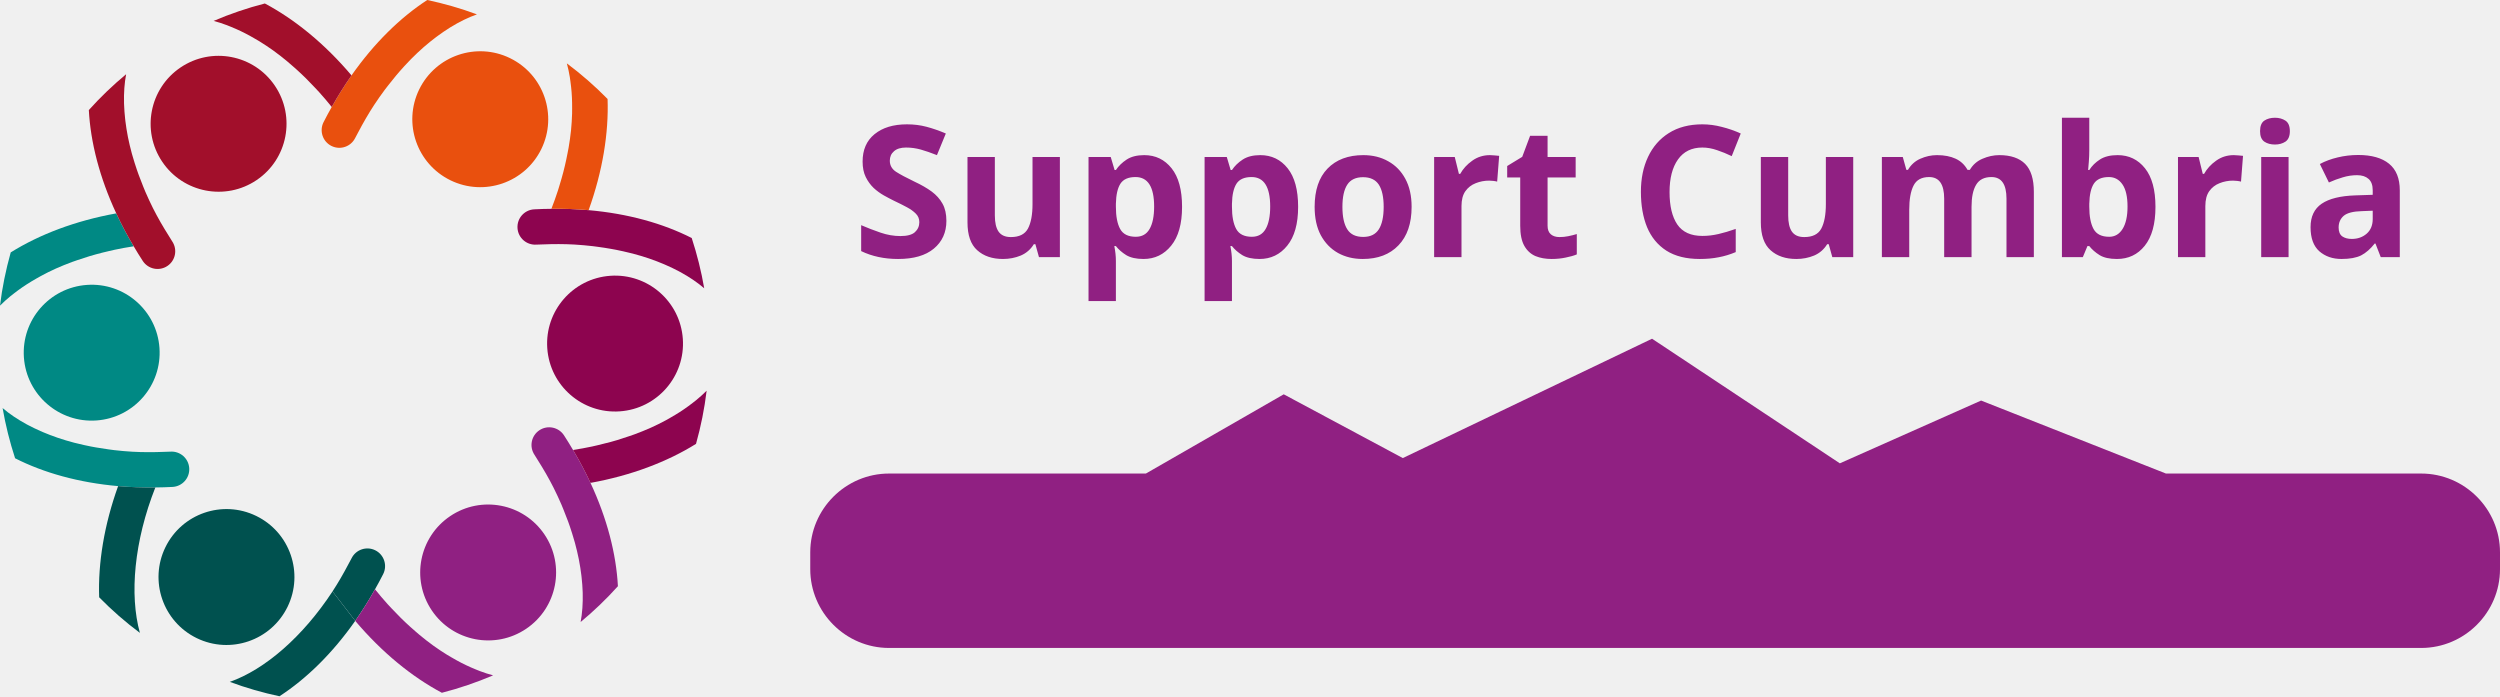
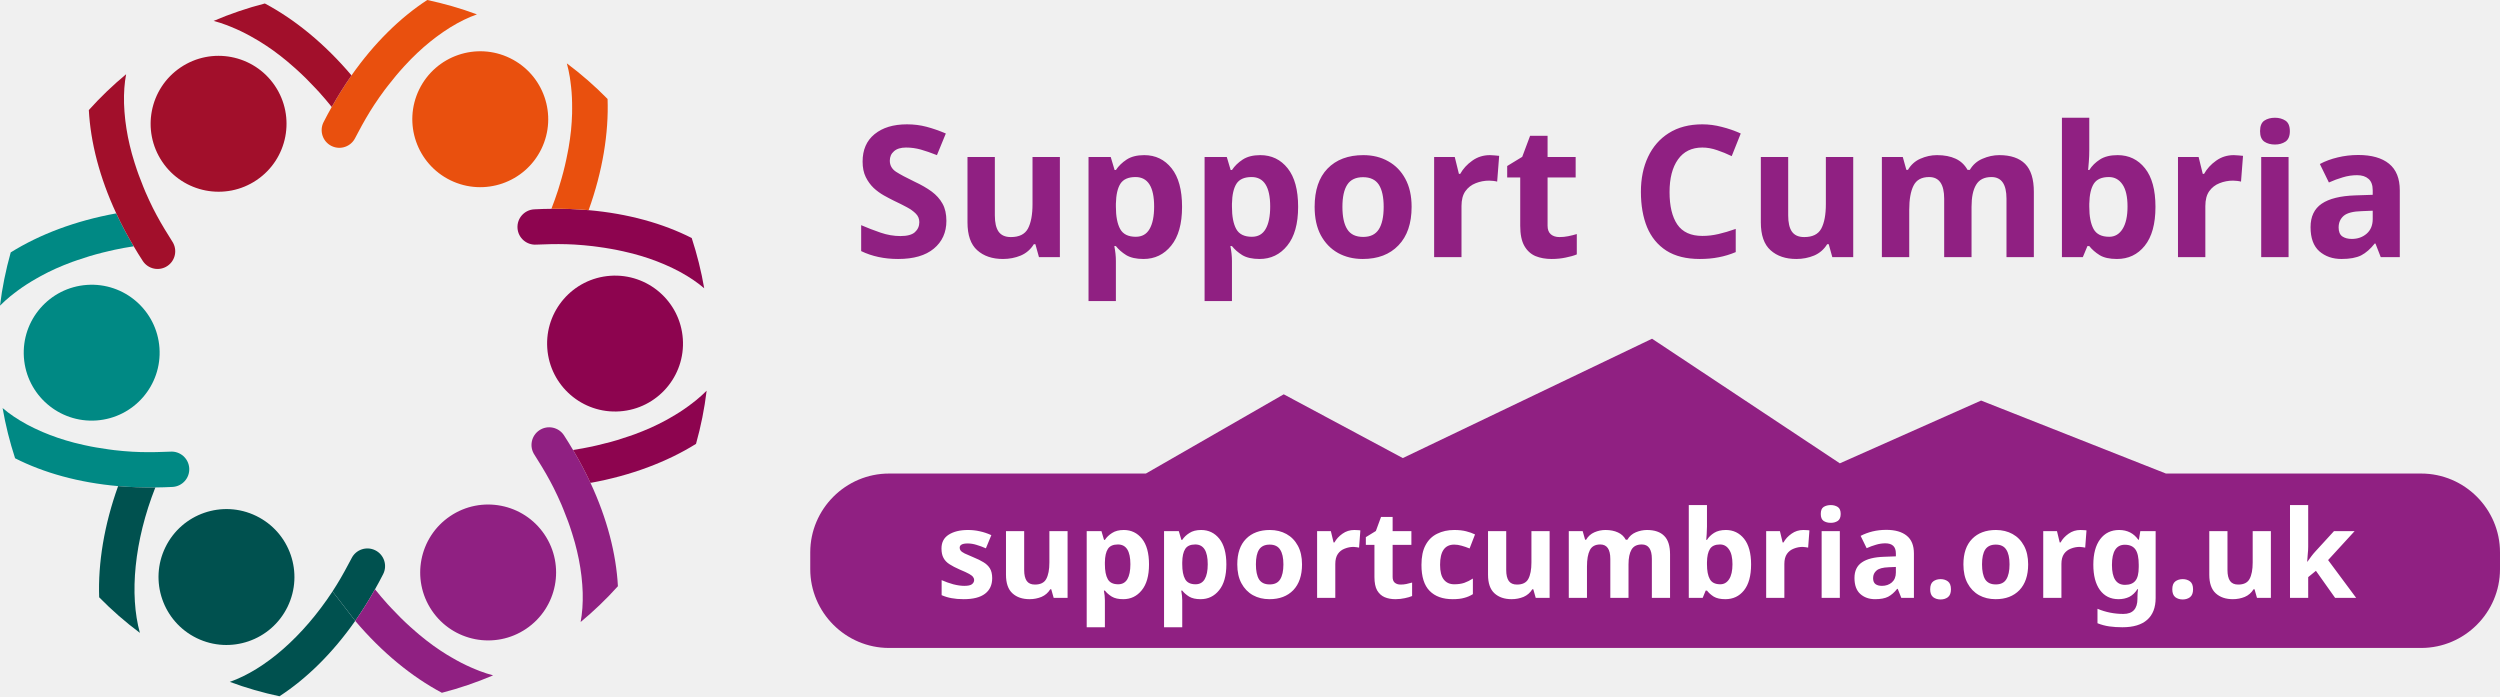
- <svg xmlns="http://www.w3.org/2000/svg" viewBox="0 0 272.704 75.949" height="75.949" width="272.704" xml:space="preserve" id="svg2" version="1.1">
+ <svg xmlns="http://www.w3.org/2000/svg" version="1.1" id="svg2" xml:space="preserve" width="272.704" height="75.949" viewBox="0 0 272.704 75.949">
  <defs id="defs6">
-     <clipPath id="clipPath18" clipPathUnits="userSpaceOnUse">
-       <path id="path16" d="M 0,595.276 H 841.89 V 0 H 0 Z" />
+     <clipPath clipPathUnits="userSpaceOnUse" id="clipPath18">
+       <path d="M 0,595.276 H 841.89 V 0 H 0 Z" id="path16" />
    </clipPath>
-     <clipPath id="clipPath34" clipPathUnits="userSpaceOnUse">
-       <path id="path32" d="M 0,595.276 H 841.89 V 0 H 0 Z" />
+     <clipPath clipPathUnits="userSpaceOnUse" id="clipPath34">
+       <path d="M 0,595.276 H 841.89 V 0 H 0 Z" id="path32" />
    </clipPath>
  </defs>
-   <g id="g12" transform="matrix(1.333333,0,0,-1.333333,-72.67609,559.9403)">
-     <g id="g14" clip-path="url(#clipPath18)">
-       <g id="g20" transform="translate(252.5879,381.2141)">
-         <path d="M 0,0 H -20.883 L -36.005,5.972 -47.561,0.835 -62.925,11.03 -83.315,1.266 -93.056,6.482 -104.334,0 h -21.013 c -3.546,0 -6.446,-2.901 -6.446,-6.446 v -1.376 c 0,-3.546 2.9,-6.447 6.446,-6.447 H 0 c 3.546,0 6.447,2.901 6.447,6.447 v 1.376 C 6.447,-2.901 3.546,0 0,0" style="fill:#902082;fill-opacity:1;fill-rule:nonzero;stroke:none" id="path22" />
+   <g transform="matrix(1.333333,0,0,-1.333333,-72.67609,559.9403)" id="g12">
+     <g clip-path="url(#clipPath18)" id="g14">
+       <g transform="translate(252.5879,381.2141)" id="g20">
+         <path id="path22" style="fill:#902082;fill-opacity:1;fill-rule:nonzero;stroke:none" d="M 0,0 H -20.883 L -36.005,5.972 -47.561,0.835 -62.925,11.03 -83.315,1.266 -93.056,6.482 -104.334,0 h -21.013 c -3.546,0 -6.446,-2.901 -6.446,-6.446 v -1.376 c 0,-3.546 2.9,-6.447 6.446,-6.447 H 0 c 3.546,0 6.447,2.901 6.447,6.447 v 1.376 C 6.447,-2.901 3.546,0 0,0" />
      </g>
    </g>
  </g>
-   <g id="g28" transform="matrix(1.333333,0,0,-1.333333,-215.2551,633.0577)">
-     <g id="g30" clip-path="url(#clipPath34)">
-       <g id="g36" transform="translate(176.9233,436.4885)">
-         <path d="m 0,0 c 0,0.005 0,0.009 -0.001,0.014 -0.056,0.79 -0.737,1.39 -1.53,1.342 C -1.711,1.345 -1.888,1.346 -2.067,1.338 -2.946,1.303 -3.814,1.302 -4.66,1.35 -5.166,1.378 -5.662,1.425 -6.152,1.481 -6.297,1.498 -6.438,1.519 -6.581,1.538 -6.935,1.585 -7.284,1.639 -7.627,1.7 c -0.144,0.025 -0.287,0.051 -0.429,0.079 -0.38,0.075 -0.752,0.158 -1.117,0.25 -0.079,0.02 -0.161,0.037 -0.241,0.057 -0.461,0.122 -0.91,0.256 -1.343,0.403 -0.012,0.004 -0.023,0.008 -0.034,0.012 -0.415,0.141 -0.811,0.296 -1.195,0.458 -0.065,0.028 -0.128,0.057 -0.192,0.085 -0.348,0.153 -0.683,0.314 -1.004,0.484 -0.042,0.022 -0.084,0.043 -0.125,0.066 -0.739,0.401 -1.398,0.845 -1.962,1.328 0.24,-1.395 0.585,-2.767 1.022,-4.109 2.344,-1.192 5.225,-1.996 8.428,-2.277 0.988,-0.086 2.004,-0.125 3.046,-0.11 0.469,0.008 0.939,0.014 1.417,0.043 C -0.559,-1.482 0.048,-0.797 0,0" style="fill:#008984;fill-opacity:1;fill-rule:nonzero;stroke:none" id="path38" />
+   <text y="65.216" x="66.474" id="text26" style="font-variant:normal;font-weight:bold;font-stretch:normal;font-size:13.333px;font-family:'Futura Md BT';-inkscape-font-specification:FuturaBT-Bold;writing-mode:lr-tb;fill:#ffffff;fill-opacity:1;fill-rule:nonzero;stroke:none;stroke-width:1.333">
+     <tspan style="stroke-width:1.333" id="tspan24" x="102.106 108.639 117.132 126.012 134.892 143.279 149.319 154.106 160.332 168.826 181.546 190.426 196.466 200.706 209.586 213.826 222.212 228.252">supportcumbria.org.uk</tspan>
+   </text>
+   <g transform="matrix(1.333333,0,0,-1.333333,-215.2551,633.0577)" id="g28">
+     <g clip-path="url(#clipPath34)" id="g30">
+       <g transform="translate(176.9233,436.4885)" id="g36">
+         <path id="path38" style="fill:#008984;fill-opacity:1;fill-rule:nonzero;stroke:none" d="m 0,0 c 0,0.005 0,0.009 -0.001,0.014 -0.056,0.79 -0.737,1.39 -1.53,1.342 C -1.711,1.345 -1.888,1.346 -2.067,1.338 -2.946,1.303 -3.814,1.302 -4.66,1.35 -5.166,1.378 -5.662,1.425 -6.152,1.481 -6.297,1.498 -6.438,1.519 -6.581,1.538 -6.935,1.585 -7.284,1.639 -7.627,1.7 c -0.144,0.025 -0.287,0.051 -0.429,0.079 -0.38,0.075 -0.752,0.158 -1.117,0.25 -0.079,0.02 -0.161,0.037 -0.241,0.057 -0.461,0.122 -0.91,0.256 -1.343,0.403 -0.012,0.004 -0.023,0.008 -0.034,0.012 -0.415,0.141 -0.811,0.296 -1.195,0.458 -0.065,0.028 -0.128,0.057 -0.192,0.085 -0.348,0.153 -0.683,0.314 -1.004,0.484 -0.042,0.022 -0.084,0.043 -0.125,0.066 -0.739,0.401 -1.398,0.845 -1.962,1.328 0.24,-1.395 0.585,-2.767 1.022,-4.109 2.344,-1.192 5.225,-1.996 8.428,-2.277 0.988,-0.086 2.004,-0.125 3.046,-0.11 0.469,0.008 0.939,0.014 1.417,0.043 C -0.559,-1.482 0.048,-0.797 0,0" />
      </g>
-       <g id="g40" transform="translate(169.3315,440.3947)">
-         <path d="M 0,0 C 3.063,0.215 5.371,2.872 5.156,5.935 4.941,8.997 2.284,11.306 -0.778,11.09 -3.841,10.875 -6.149,8.218 -5.935,5.156 -5.719,2.093 -3.062,-0.215 0,0" style="fill:#008984;fill-opacity:1;fill-rule:nonzero;stroke:none" id="path42" />
+       <g transform="translate(169.3315,440.3947)" id="g40">
+         <path id="path42" style="fill:#008984;fill-opacity:1;fill-rule:nonzero;stroke:none" d="M 0,0 C 3.063,0.215 5.371,2.872 5.156,5.935 4.941,8.997 2.284,11.306 -0.778,11.09 -3.841,10.875 -6.149,8.218 -5.935,5.156 -5.719,2.093 -3.062,-0.215 0,0" />
      </g>
-       <g id="g44" transform="translate(167.7793,453.5139)">
-         <path d="M 0,0 C 0.325,0.113 0.655,0.221 0.993,0.323 1.163,0.374 1.333,0.422 1.506,0.47 1.849,0.565 2.197,0.651 2.551,0.733 2.711,0.77 2.869,0.81 3.032,0.844 3.542,0.952 4.061,1.049 4.59,1.128 4.593,1.129 4.597,1.129 4.601,1.13 4.066,2.024 3.592,2.923 3.173,3.823 -0.155,3.222 -3.106,2.1 -5.461,0.63 c -0.403,-1.443 -0.702,-2.898 -0.877,-4.356 0,0 0.001,10e-4 0.001,10e-4 0.26,0.265 0.548,0.521 0.852,0.772 0.094,0.078 0.197,0.154 0.296,0.231 0.222,0.173 0.451,0.342 0.692,0.508 0.12,0.082 0.242,0.163 0.367,0.243 0.251,0.161 0.511,0.317 0.779,0.469 0.121,0.068 0.237,0.138 0.36,0.204 0.394,0.212 0.801,0.417 1.227,0.608 0.427,0.191 0.873,0.369 1.329,0.539 0.143,0.052 0.29,0.1 0.435,0.151" style="fill:#008984;fill-opacity:1;fill-rule:nonzero;stroke:none" id="path46" />
+       <g transform="translate(167.7793,453.5139)" id="g44">
+         <path id="path46" style="fill:#008984;fill-opacity:1;fill-rule:nonzero;stroke:none" d="M 0,0 C 0.325,0.113 0.655,0.221 0.993,0.323 1.163,0.374 1.333,0.422 1.506,0.47 1.849,0.565 2.197,0.651 2.551,0.733 2.711,0.77 2.869,0.81 3.032,0.844 3.542,0.952 4.061,1.049 4.59,1.128 4.593,1.129 4.597,1.129 4.601,1.13 4.066,2.024 3.592,2.923 3.173,3.823 -0.155,3.222 -3.106,2.1 -5.461,0.63 c -0.403,-1.443 -0.702,-2.898 -0.877,-4.356 0,0 0.001,10e-4 0.001,10e-4 0.26,0.265 0.548,0.521 0.852,0.772 0.094,0.078 0.197,0.154 0.296,0.231 0.222,0.173 0.451,0.342 0.692,0.508 0.12,0.082 0.242,0.163 0.367,0.243 0.251,0.161 0.511,0.317 0.779,0.469 0.121,0.068 0.237,0.138 0.36,0.204 0.394,0.212 0.801,0.417 1.227,0.608 0.427,0.191 0.873,0.369 1.329,0.539 0.143,0.052 0.29,0.1 0.435,0.151" />
      </g>
-       <g id="g48" transform="translate(172.3691,454.6423)">
-         <path d="M 0,0 C 0.003,0 0.007,0.001 0.011,0.001 V 0.002 C 0.007,0.001 0.003,0 0,0" style="fill:#008984;fill-opacity:1;fill-rule:nonzero;stroke:none" id="path50" />
+       <g transform="translate(172.3691,454.6423)" id="g48">
+         <path id="path50" style="fill:#008984;fill-opacity:1;fill-rule:nonzero;stroke:none" d="M 0,0 C 0.003,0 0.007,0.001 0.011,0.001 V 0.002 C 0.007,0.001 0.003,0 0,0" />
      </g>
-       <g id="g52" transform="translate(170.811,454.3581)">
-         <path d="M 0,0 C -0.163,-0.034 -0.32,-0.074 -0.481,-0.111 -0.32,-0.074 -0.163,-0.034 0,0" style="fill:#008984;fill-opacity:1;fill-rule:nonzero;stroke:none" id="path54" />
+       <g transform="translate(170.811,454.3581)" id="g52">
+         <path id="path54" style="fill:#008984;fill-opacity:1;fill-rule:nonzero;stroke:none" d="M 0,0 C -0.163,-0.034 -0.32,-0.074 -0.481,-0.111 -0.32,-0.074 -0.163,-0.034 0,0" />
      </g>
-       <g id="g56" transform="translate(164.7451,439.5324)">
-         <path d="M 0,0 C 0.064,-0.028 0.127,-0.057 0.192,-0.084 0.127,-0.057 0.064,-0.028 0,0" style="fill:#008984;fill-opacity:1;fill-rule:nonzero;stroke:none" id="path58" />
+       <g transform="translate(164.7451,439.5324)" id="g56">
+         <path id="path58" style="fill:#008984;fill-opacity:1;fill-rule:nonzero;stroke:none" d="M 0,0 C 0.064,-0.028 0.127,-0.057 0.192,-0.084 0.127,-0.057 0.064,-0.028 0,0" />
      </g>
-       <g id="g60" transform="translate(163.7412,440.0168)">
-         <path d="M 0,0 C -0.042,0.022 -0.084,0.043 -0.125,0.065 -0.084,0.043 -0.042,0.022 0,0" style="fill:#008984;fill-opacity:1;fill-rule:nonzero;stroke:none" id="path62" />
+       <g transform="translate(163.7412,440.0168)" id="g60">
+         <path id="path62" style="fill:#008984;fill-opacity:1;fill-rule:nonzero;stroke:none" d="M 0,0 C -0.042,0.022 -0.084,0.043 -0.125,0.065 -0.084,0.043 -0.042,0.022 0,0" />
      </g>
-       <g id="g64" transform="translate(167.3442,453.3625)">
-         <path d="M 0,0 C 0.143,0.053 0.29,0.101 0.435,0.151 0.29,0.101 0.143,0.053 0,0" style="fill:#008984;fill-opacity:1;fill-rule:nonzero;stroke:none" id="path66" />
+       <g transform="translate(167.3442,453.3625)" id="g64">
+         <path id="path66" style="fill:#008984;fill-opacity:1;fill-rule:nonzero;stroke:none" d="M 0,0 C 0.143,0.053 0.29,0.101 0.435,0.151 0.29,0.101 0.143,0.053 0,0" />
      </g>
-       <g id="g68" transform="translate(166.0156,452.8239)">
-         <path d="M 0,0 Z" style="fill:#008984;fill-opacity:1;fill-rule:nonzero;stroke:none" id="path70" />
+       <g transform="translate(166.0156,452.8239)" id="g68">
+         <path id="path70" style="fill:#008984;fill-opacity:1;fill-rule:nonzero;stroke:none" d="M 0,0 Z" />
      </g>
-       <g id="g72" transform="translate(163.6494,451.5427)">
-         <path d="M 0,0 C -0.125,-0.08 -0.247,-0.161 -0.367,-0.243 -0.247,-0.161 -0.125,-0.08 0,0" style="fill:#008984;fill-opacity:1;fill-rule:nonzero;stroke:none" id="path74" />
+       <g transform="translate(163.6494,451.5427)" id="g72">
+         <path id="path74" style="fill:#008984;fill-opacity:1;fill-rule:nonzero;stroke:none" d="M 0,0 C -0.125,-0.08 -0.247,-0.161 -0.367,-0.243 -0.247,-0.161 -0.125,-0.08 0,0" />
      </g>
-       <g id="g76" transform="translate(167.5098,438.5749)">
-         <path d="M 0,0 C 0.079,-0.021 0.161,-0.038 0.241,-0.058 0.161,-0.038 0.079,-0.021 0,0" style="fill:#008984;fill-opacity:1;fill-rule:nonzero;stroke:none" id="path78" />
+       <g transform="translate(167.5098,438.5749)" id="g76">
+         <path id="path78" style="fill:#008984;fill-opacity:1;fill-rule:nonzero;stroke:none" d="M 0,0 C 0.079,-0.021 0.161,-0.038 0.241,-0.058 0.161,-0.038 0.079,-0.021 0,0" />
      </g>
-       <g id="g80" transform="translate(168.8672,438.2673)">
-         <path d="M 0,0 C 0.142,-0.028 0.285,-0.054 0.429,-0.079 0.285,-0.054 0.142,-0.028 0,0" style="fill:#008984;fill-opacity:1;fill-rule:nonzero;stroke:none" id="path82" />
+       <g transform="translate(168.8672,438.2673)" id="g80">
+         <path id="path82" style="fill:#008984;fill-opacity:1;fill-rule:nonzero;stroke:none" d="M 0,0 C 0.142,-0.028 0.285,-0.054 0.429,-0.079 0.285,-0.054 0.142,-0.028 0,0" />
      </g>
-       <g id="g84" transform="translate(164.7881,452.216)">
-         <path d="M 0,0 C -0.123,-0.066 -0.239,-0.136 -0.359,-0.204 -0.239,-0.136 -0.123,-0.066 0,0" style="fill:#008984;fill-opacity:1;fill-rule:nonzero;stroke:none" id="path86" />
+       <g transform="translate(164.7881,452.216)" id="g84">
+         <path id="path86" style="fill:#008984;fill-opacity:1;fill-rule:nonzero;stroke:none" d="M 0,0 C -0.123,-0.066 -0.239,-0.136 -0.359,-0.204 -0.239,-0.136 -0.123,-0.066 0,0" />
      </g>
-       <g id="g88" transform="translate(166.1323,438.9895)">
-         <path d="M 0,0 C 0.011,-0.004 0.022,-0.008 0.034,-0.012 0.022,-0.008 0.011,-0.004 0,0" style="fill:#008984;fill-opacity:1;fill-rule:nonzero;stroke:none" id="path90" />
+       <g transform="translate(166.1323,438.9895)" id="g88">
+         <path id="path90" style="fill:#008984;fill-opacity:1;fill-rule:nonzero;stroke:none" d="M 0,0 C 0.011,-0.004 0.022,-0.008 0.034,-0.012 0.022,-0.008 0.011,-0.004 0,0" />
      </g>
-       <g id="g92" transform="translate(162.5903,450.7917)">
-         <path d="M 0,0 C -0.099,-0.077 -0.202,-0.152 -0.296,-0.231 -0.202,-0.152 -0.099,-0.077 0,0" style="fill:#008984;fill-opacity:1;fill-rule:nonzero;stroke:none" id="path94" />
+       <g transform="translate(162.5903,450.7917)" id="g92">
+         <path id="path94" style="fill:#008984;fill-opacity:1;fill-rule:nonzero;stroke:none" d="M 0,0 C -0.099,-0.077 -0.202,-0.152 -0.296,-0.231 -0.202,-0.152 -0.099,-0.077 0,0" />
      </g>
-       <g id="g96" transform="translate(170.3423,438.0266)">
-         <path d="M 0,0 C 0.143,-0.019 0.284,-0.04 0.429,-0.057 0.285,-0.04 0.143,-0.019 0,0" style="fill:#008984;fill-opacity:1;fill-rule:nonzero;stroke:none" id="path98" />
+       <g transform="translate(170.3423,438.0266)" id="g96">
+         <path id="path98" style="fill:#008984;fill-opacity:1;fill-rule:nonzero;stroke:none" d="M 0,0 C 0.143,-0.019 0.284,-0.04 0.429,-0.057 0.285,-0.04 0.143,-0.019 0,0" />
      </g>
-       <g id="g100" transform="translate(169.2852,453.9841)">
-         <path d="M 0,0 C -0.173,-0.048 -0.343,-0.097 -0.513,-0.147 -0.343,-0.097 -0.172,-0.048 0,0" style="fill:#008984;fill-opacity:1;fill-rule:nonzero;stroke:none" id="path102" />
+       <g transform="translate(169.2852,453.9841)" id="g100">
+         <path id="path102" style="fill:#008984;fill-opacity:1;fill-rule:nonzero;stroke:none" d="M 0,0 C -0.173,-0.048 -0.343,-0.097 -0.513,-0.147 -0.343,-0.097 -0.172,-0.048 0,0" />
      </g>
-       <g id="g104" transform="translate(190.5029,424.0002)">
-         <path d="M 0,0 C 0.569,0.813 1.111,1.673 1.619,2.583 1.847,2.994 2.076,3.403 2.29,3.832 2.646,4.547 2.356,5.415 1.642,5.772 1.638,5.773 1.634,5.776 1.629,5.778 0.917,6.125 0.057,5.834 -0.297,5.124 -0.378,4.962 -0.467,4.81 -0.551,4.65 -0.959,3.872 -1.393,3.119 -1.857,2.411 V 2.41" style="fill:#00514f;fill-opacity:1;fill-rule:nonzero;stroke:none" id="path106" />
+       <g transform="translate(190.5029,424.0002)" id="g104">
+         <path id="path106" style="fill:#00514f;fill-opacity:1;fill-rule:nonzero;stroke:none" d="M 0,0 C 0.569,0.813 1.111,1.673 1.619,2.583 1.847,2.994 2.076,3.403 2.29,3.832 2.646,4.547 2.356,5.415 1.642,5.772 1.638,5.773 1.634,5.776 1.629,5.778 0.917,6.125 0.057,5.834 -0.297,5.124 -0.378,4.962 -0.467,4.81 -0.551,4.65 -0.959,3.872 -1.393,3.119 -1.857,2.411 V 2.41" />
      </g>
-       <g id="g108" transform="translate(182.4048,432.5827)">
-         <path d="m 0,0 c -2.76,1.345 -6.087,0.198 -7.433,-2.562 -1.344,-2.759 -0.197,-6.087 2.562,-7.432 2.761,-1.345 6.088,-0.198 7.433,2.562 C 3.907,-4.672 2.76,-1.345 0,0" style="fill:#00514f;fill-opacity:1;fill-rule:nonzero;stroke:none" id="path110" />
+       <g transform="translate(182.4048,432.5827)" id="g108">
+         <path id="path110" style="fill:#00514f;fill-opacity:1;fill-rule:nonzero;stroke:none" d="m 0,0 c -2.76,1.345 -6.087,0.198 -7.433,-2.562 -1.344,-2.759 -0.197,-6.087 2.562,-7.432 2.761,-1.345 6.088,-0.198 7.433,2.562 C 3.907,-4.672 2.76,-1.345 0,0" />
      </g>
-       <g id="g112" transform="translate(171.104,435.0246)">
-         <path d="m 0,0 c -1.147,-3.191 -1.649,-6.315 -1.55,-9.096 1.024,-1.045 2.137,-2.019 3.332,-2.912 C 0.916,-8.882 1.316,-4.492 3.046,-0.11 2.004,-0.125 0.989,-0.086 0,0" style="fill:#00514f;fill-opacity:1;fill-rule:nonzero;stroke:none" id="path114" />
+       <g transform="translate(171.104,435.0246)" id="g112">
+         <path id="path114" style="fill:#00514f;fill-opacity:1;fill-rule:nonzero;stroke:none" d="m 0,0 c -1.147,-3.191 -1.649,-6.315 -1.55,-9.096 1.024,-1.045 2.137,-2.019 3.332,-2.912 C 0.916,-8.882 1.316,-4.492 3.046,-0.11 2.004,-0.125 0.989,-0.086 0,0" />
      </g>
-       <g id="g116" transform="translate(188.646,426.4104)">
-         <path d="m 0,0 v 0 c -2.435,-3.717 -5.545,-6.397 -8.404,-7.402 1.34,-0.498 2.697,-0.887 4.062,-1.177 2.21,1.434 4.351,3.53 6.199,6.169" style="fill:#00514f;fill-opacity:1;fill-rule:nonzero;stroke:none" id="path118" />
+       <g transform="translate(188.646,426.4104)" id="g116">
+         <path id="path118" style="fill:#00514f;fill-opacity:1;fill-rule:nonzero;stroke:none" d="m 0,0 v 0 c -2.435,-3.717 -5.545,-6.397 -8.404,-7.402 1.34,-0.498 2.697,-0.887 4.062,-1.177 2.21,1.434 4.351,3.53 6.199,6.169" />
      </g>
-       <g id="g120" transform="translate(207.3662,433.5261)">
-         <path d="M 0,0 C -0.196,0.453 -0.404,0.906 -0.632,1.359 -0.404,0.906 -0.196,0.453 0,0" style="fill:#902082;fill-opacity:1;fill-rule:nonzero;stroke:none" id="path122" />
+       <g transform="translate(207.3662,433.5261)" id="g120">
+         <path id="path122" style="fill:#902082;fill-opacity:1;fill-rule:nonzero;stroke:none" d="M 0,0 C -0.196,0.453 -0.404,0.906 -0.632,1.359 -0.404,0.906 -0.196,0.453 0,0" />
      </g>
-       <g id="g124" transform="translate(208.9424,423.9045)">
-         <path d="M 0,0 C 0.138,0.731 0.193,1.526 0.171,2.369 0.192,1.527 0.137,0.731 0,0" style="fill:#902082;fill-opacity:1;fill-rule:nonzero;stroke:none" id="path126" />
+       <g transform="translate(208.9424,423.9045)" id="g124">
+         <path id="path126" style="fill:#902082;fill-opacity:1;fill-rule:nonzero;stroke:none" d="M 0,0 C 0.138,0.731 0.193,1.526 0.171,2.369 0.192,1.527 0.137,0.731 0,0" />
      </g>
-       <g id="g128" transform="translate(205.9854,431.0686)">
-         <path d="m 0,0 c -1.717,2.544 -5.172,3.215 -7.717,1.498 -2.545,-1.718 -3.216,-5.173 -1.498,-7.718 1.717,-2.545 5.173,-3.215 7.717,-1.498 C 1.047,-6 1.718,-2.545 0,0" style="fill:#902082;fill-opacity:1;fill-rule:nonzero;stroke:none" id="path130" />
+       <g transform="translate(205.9854,431.0686)" id="g128">
+         <path id="path130" style="fill:#902082;fill-opacity:1;fill-rule:nonzero;stroke:none" d="m 0,0 c -1.717,2.544 -5.172,3.215 -7.717,1.498 -2.545,-1.718 -3.216,-5.173 -1.498,-7.718 1.717,-2.545 5.173,-3.215 7.717,-1.498 C 1.047,-6 1.718,-2.545 0,0" />
      </g>
-       <g id="g132" transform="translate(209.7495,435.2883)">
-         <path d="M 0,0 V 0 C -0.419,0.899 -0.893,1.798 -1.428,2.693 -1.668,3.096 -1.909,3.499 -2.173,3.899 -2.614,4.565 -3.511,4.748 -4.177,4.308 -4.181,4.305 -4.185,4.302 -4.189,4.3 -4.845,3.857 -5.023,2.966 -4.586,2.304 -4.486,2.153 -4.398,2 -4.302,1.848 c 0.47,-0.744 0.905,-1.495 1.286,-2.251 0.229,-0.453 0.436,-0.907 0.633,-1.359 0.057,-0.134 0.11,-0.267 0.165,-0.4 0.136,-0.33 0.265,-0.66 0.384,-0.987 0.049,-0.138 0.099,-0.274 0.145,-0.411 0.126,-0.369 0.24,-0.735 0.344,-1.098 0.022,-0.077 0.047,-0.154 0.068,-0.231 0.126,-0.462 0.235,-0.918 0.324,-1.367 0.003,-0.014 0.005,-0.027 0.007,-0.041 0.084,-0.428 0.15,-0.849 0.2,-1.262 0.008,-0.068 0.015,-0.136 0.022,-0.204 0.042,-0.382 0.071,-0.757 0.083,-1.122 0.002,-0.044 0.004,-0.087 0.005,-0.13 0.022,-0.842 -0.033,-1.637 -0.171,-2.369 1.079,0.895 2.099,1.872 3.051,2.93 C 2.106,-5.823 1.362,-2.92 0,0" style="fill:#902082;fill-opacity:1;fill-rule:nonzero;stroke:none" id="path134" />
+       <g transform="translate(209.7495,435.2883)" id="g132">
+         <path id="path134" style="fill:#902082;fill-opacity:1;fill-rule:nonzero;stroke:none" d="M 0,0 V 0 C -0.419,0.899 -0.893,1.798 -1.428,2.693 -1.668,3.096 -1.909,3.499 -2.173,3.899 -2.614,4.565 -3.511,4.748 -4.177,4.308 -4.181,4.305 -4.185,4.302 -4.189,4.3 -4.845,3.857 -5.023,2.966 -4.586,2.304 -4.486,2.153 -4.398,2 -4.302,1.848 c 0.47,-0.744 0.905,-1.495 1.286,-2.251 0.229,-0.453 0.436,-0.907 0.633,-1.359 0.057,-0.134 0.11,-0.267 0.165,-0.4 0.136,-0.33 0.265,-0.66 0.384,-0.987 0.049,-0.138 0.099,-0.274 0.145,-0.411 0.126,-0.369 0.24,-0.735 0.344,-1.098 0.022,-0.077 0.047,-0.154 0.068,-0.231 0.126,-0.462 0.235,-0.918 0.324,-1.367 0.003,-0.014 0.005,-0.027 0.007,-0.041 0.084,-0.428 0.15,-0.849 0.2,-1.262 0.008,-0.068 0.015,-0.136 0.022,-0.204 0.042,-0.382 0.071,-0.757 0.083,-1.122 0.002,-0.044 0.004,-0.087 0.005,-0.13 0.022,-0.842 -0.033,-1.637 -0.171,-2.369 1.079,0.895 2.099,1.872 3.051,2.93 C 2.106,-5.823 1.362,-2.92 0,0" />
      </g>
-       <g id="g136" transform="translate(200.3525,420.031)">
-         <path d="m 0,0 c -0.264,0.107 -0.53,0.223 -0.797,0.352 -0.128,0.061 -0.257,0.125 -0.385,0.191 -0.269,0.139 -0.539,0.29 -0.809,0.448 -0.114,0.068 -0.229,0.131 -0.343,0.202 -0.382,0.236 -0.764,0.487 -1.145,0.763 0,0 -10e-4,0 -10e-4,0.001 -0.379,0.273 -0.755,0.57 -1.128,0.88 -0.116,0.095 -0.23,0.198 -0.344,0.296 -0.262,0.226 -0.522,0.459 -0.779,0.702 -0.128,0.121 -0.256,0.244 -0.383,0.369 -0.254,0.25 -0.504,0.509 -0.752,0.775 -0.111,0.12 -0.223,0.235 -0.333,0.357 C -7.55,5.728 -7.896,6.13 -8.231,6.552 -8.739,5.642 -9.28,4.782 -9.85,3.969 c 2.187,-2.584 4.636,-4.579 7.09,-5.884 1.431,0.369 2.832,0.846 4.192,1.426 -0.36,0.093 -0.726,0.215 -1.096,0.353 C 0.225,-0.095 0.112,-0.045 0,0" style="fill:#902082;fill-opacity:1;fill-rule:nonzero;stroke:none" id="path138" />
+       <g transform="translate(200.3525,420.031)" id="g136">
+         <path id="path138" style="fill:#902082;fill-opacity:1;fill-rule:nonzero;stroke:none" d="m 0,0 c -0.264,0.107 -0.53,0.223 -0.797,0.352 -0.128,0.061 -0.257,0.125 -0.385,0.191 -0.269,0.139 -0.539,0.29 -0.809,0.448 -0.114,0.068 -0.229,0.131 -0.343,0.202 -0.382,0.236 -0.764,0.487 -1.145,0.763 0,0 -10e-4,0 -10e-4,0.001 -0.379,0.273 -0.755,0.57 -1.128,0.88 -0.116,0.095 -0.23,0.198 -0.344,0.296 -0.262,0.226 -0.522,0.459 -0.779,0.702 -0.128,0.121 -0.256,0.244 -0.383,0.369 -0.254,0.25 -0.504,0.509 -0.752,0.775 -0.111,0.12 -0.223,0.235 -0.333,0.357 C -7.55,5.728 -7.896,6.13 -8.231,6.552 -8.739,5.642 -9.28,4.782 -9.85,3.969 c 2.187,-2.584 4.636,-4.579 7.09,-5.884 1.431,0.369 2.832,0.846 4.192,1.426 -0.36,0.093 -0.726,0.215 -1.096,0.353 C 0.225,-0.095 0.112,-0.045 0,0" />
      </g>
-       <g id="g140" transform="translate(219.0532,451.2092)">
-         <path d="M 0,0 C -0.564,0.484 -1.224,0.93 -1.964,1.332 -1.226,0.93 -0.564,0.484 0,0" style="fill:#8d044f;fill-opacity:1;fill-rule:nonzero;stroke:none" id="path142" />
+       <g transform="translate(219.0532,451.2092)" id="g140">
+         <path id="path142" style="fill:#8d044f;fill-opacity:1;fill-rule:nonzero;stroke:none" d="M 0,0 C -0.564,0.484 -1.224,0.93 -1.964,1.332 -1.226,0.93 -0.564,0.484 0,0" />
      </g>
-       <g id="g144" transform="translate(208.4395,454.7868)">
-         <path d="M 0,0 C 0.506,-0.029 1.002,-0.075 1.492,-0.132 1.002,-0.076 0.506,-0.029 0,0" style="fill:#8d044f;fill-opacity:1;fill-rule:nonzero;stroke:none" id="path146" />
+       <g transform="translate(208.4395,454.7868)" id="g144">
+         <path id="path146" style="fill:#8d044f;fill-opacity:1;fill-rule:nonzero;stroke:none" d="M 0,0 C 0.506,-0.029 1.002,-0.075 1.492,-0.132 1.002,-0.076 0.506,-0.029 0,0" />
      </g>
-       <g id="g148" transform="translate(217.3047,447.0749)">
-         <path d="M 0,0 C -0.215,3.063 -2.872,5.371 -5.935,5.156 -8.997,4.94 -11.306,2.283 -11.09,-0.779 -10.875,-3.842 -8.218,-6.15 -5.156,-5.935 -2.093,-5.72 0.215,-3.063 0,0" style="fill:#8d044f;fill-opacity:1;fill-rule:nonzero;stroke:none" id="path150" />
+       <g transform="translate(217.3047,447.0749)" id="g148">
+         <path id="path150" style="fill:#8d044f;fill-opacity:1;fill-rule:nonzero;stroke:none" d="M 0,0 C -0.215,3.063 -2.872,5.371 -5.935,5.156 -8.997,4.94 -11.306,2.283 -11.09,-0.779 -10.875,-3.842 -8.218,-6.15 -5.156,-5.935 -2.093,-5.72 0.215,-3.063 0,0" />
      </g>
-       <g id="g152" transform="translate(209.9316,454.655)">
-         <path d="m 0,0 c 0.145,-0.017 0.287,-0.038 0.43,-0.057 0.354,-0.047 0.704,-0.1 1.048,-0.162 0.143,-0.025 0.285,-0.051 0.426,-0.078 0.382,-0.076 0.757,-0.16 1.123,-0.252 0.078,-0.019 0.159,-0.036 0.236,-0.056 0.462,-0.122 0.912,-0.256 1.345,-0.403 0.014,-0.005 0.026,-0.01 0.04,-0.015 0.412,-0.141 0.808,-0.294 1.19,-0.457 0.065,-0.027 0.128,-0.056 0.191,-0.084 0.35,-0.154 0.688,-0.316 1.01,-0.487 0.039,-0.021 0.079,-0.042 0.118,-0.063 0.74,-0.402 1.4,-0.847 1.965,-1.332 C 8.882,-2.051 8.538,-0.677 8.1,0.666 5.754,1.86 2.872,2.665 -0.333,2.945 -1.323,3.032 -2.338,3.071 -3.38,3.055 -3.85,3.048 -4.319,3.041 -4.797,3.012 -5.594,2.964 -6.202,2.279 -6.153,1.481 c 0,-0.004 10e-4,-0.009 10e-4,-0.014 0.055,-0.79 0.737,-1.389 1.529,-1.342 0.181,0.012 0.358,0.011 0.538,0.018 0.878,0.036 1.747,0.037 2.593,-0.011 0,0 0.548,-0.023 0,0 v 0 C -0.986,0.103 -0.49,0.056 0,0" style="fill:#8d044f;fill-opacity:1;fill-rule:nonzero;stroke:none" id="path154" />
+       <g transform="translate(209.9316,454.655)" id="g152">
+         <path id="path154" style="fill:#8d044f;fill-opacity:1;fill-rule:nonzero;stroke:none" d="m 0,0 c 0.145,-0.017 0.287,-0.038 0.43,-0.057 0.354,-0.047 0.704,-0.1 1.048,-0.162 0.143,-0.025 0.285,-0.051 0.426,-0.078 0.382,-0.076 0.757,-0.16 1.123,-0.252 0.078,-0.019 0.159,-0.036 0.236,-0.056 0.462,-0.122 0.912,-0.256 1.345,-0.403 0.014,-0.005 0.026,-0.01 0.04,-0.015 0.412,-0.141 0.808,-0.294 1.19,-0.457 0.065,-0.027 0.128,-0.056 0.191,-0.084 0.35,-0.154 0.688,-0.316 1.01,-0.487 0.039,-0.021 0.079,-0.042 0.118,-0.063 0.74,-0.402 1.4,-0.847 1.965,-1.332 C 8.882,-2.051 8.538,-0.677 8.1,0.666 5.754,1.86 2.872,2.665 -0.333,2.945 -1.323,3.032 -2.338,3.071 -3.38,3.055 -3.85,3.048 -4.319,3.041 -4.797,3.012 -5.594,2.964 -6.202,2.279 -6.153,1.481 c 0,-0.004 10e-4,-0.009 10e-4,-0.014 0.055,-0.79 0.737,-1.389 1.529,-1.342 0.181,0.012 0.358,0.011 0.538,0.018 0.878,0.036 1.747,0.037 2.593,-0.011 0,0 0.548,-0.023 0,0 v 0 C -0.986,0.103 -0.49,0.056 0,0" />
      </g>
-       <g id="g156" transform="translate(219.252,442.8288)">
-         <path d="M 0,0 C -0.261,-0.264 -0.549,-0.521 -0.854,-0.772 -0.945,-0.848 -1.044,-0.92 -1.14,-0.995 -1.365,-1.17 -1.598,-1.343 -1.843,-1.51 -1.96,-1.59 -2.079,-1.669 -2.201,-1.748 -2.455,-1.911 -2.721,-2.069 -2.993,-2.224 -3.109,-2.29 -3.221,-2.357 -3.34,-2.421 -3.735,-2.633 -4.143,-2.838 -4.571,-3.03 -4.575,-3.032 -4.58,-3.033 -4.584,-3.035 -5.006,-3.225 -5.448,-3.4 -5.899,-3.568 -6.041,-3.62 -6.187,-3.668 -6.331,-3.718 -6.657,-3.832 -6.988,-3.94 -7.327,-4.042 -7.496,-4.092 -7.665,-4.141 -7.836,-4.188 -8.18,-4.283 -8.53,-4.37 -8.884,-4.452 -9.043,-4.489 -9.2,-4.528 -9.361,-4.562 c -0.514,-0.108 -1.036,-0.207 -1.569,-0.286 0.534,-0.894 1.009,-1.793 1.428,-2.693 3.328,0.601 6.277,1.723 8.633,3.193 C -0.465,-2.908 -0.175,-1.456 0,0" style="fill:#8d044f;fill-opacity:1;fill-rule:nonzero;stroke:none" id="path158" />
+       <g transform="translate(219.252,442.8288)" id="g156">
+         <path id="path158" style="fill:#8d044f;fill-opacity:1;fill-rule:nonzero;stroke:none" d="M 0,0 C -0.261,-0.264 -0.549,-0.521 -0.854,-0.772 -0.945,-0.848 -1.044,-0.92 -1.14,-0.995 -1.365,-1.17 -1.598,-1.343 -1.843,-1.51 -1.96,-1.59 -2.079,-1.669 -2.201,-1.748 -2.455,-1.911 -2.721,-2.069 -2.993,-2.224 -3.109,-2.29 -3.221,-2.357 -3.34,-2.421 -3.735,-2.633 -4.143,-2.838 -4.571,-3.03 -4.575,-3.032 -4.58,-3.033 -4.584,-3.035 -5.006,-3.225 -5.448,-3.4 -5.899,-3.568 -6.041,-3.62 -6.187,-3.668 -6.331,-3.718 -6.657,-3.832 -6.988,-3.94 -7.327,-4.042 -7.496,-4.092 -7.665,-4.141 -7.836,-4.188 -8.18,-4.283 -8.53,-4.37 -8.884,-4.452 -9.043,-4.489 -9.2,-4.528 -9.361,-4.562 c -0.514,-0.108 -1.036,-0.207 -1.569,-0.286 0.534,-0.894 1.009,-1.793 1.428,-2.693 3.328,0.601 6.277,1.723 8.633,3.193 C -0.465,-2.908 -0.175,-1.456 0,0" />
      </g>
-       <g id="g160" transform="translate(209.8906,438.2668)">
-         <path d="M 0,0 C -0.514,-0.108 -1.036,-0.207 -1.569,-0.286 -1.036,-0.207 -0.514,-0.108 0,0" style="fill:#8d044f;fill-opacity:1;fill-rule:nonzero;stroke:none" id="path162" />
+       <g transform="translate(209.8906,438.2668)" id="g160">
+         <path id="path162" style="fill:#8d044f;fill-opacity:1;fill-rule:nonzero;stroke:none" d="M 0,0 C -0.514,-0.108 -1.036,-0.207 -1.569,-0.286 -1.036,-0.207 -0.514,-0.108 0,0" />
      </g>
-       <g id="g164" transform="translate(203.168,470.0363)">
-         <path d="m 0,0 c -2.76,1.345 -6.087,0.198 -7.433,-2.562 -1.344,-2.76 -0.197,-6.087 2.562,-7.432 2.76,-1.345 6.088,-0.198 7.433,2.561 C 3.907,-4.673 2.76,-1.345 0,0" style="fill:#e9500e;fill-opacity:1;fill-rule:nonzero;stroke:none" id="path166" />
+       <g transform="translate(203.168,470.0363)" id="g164">
+         <path id="path166" style="fill:#e9500e;fill-opacity:1;fill-rule:nonzero;stroke:none" d="m 0,0 c -2.76,1.345 -6.087,0.198 -7.433,-2.562 -1.344,-2.76 -0.197,-6.087 2.562,-7.432 2.76,-1.345 6.088,-0.198 7.433,2.561 C 3.907,-4.673 2.76,-1.345 0,0" />
      </g>
-       <g id="g168" transform="translate(211.1479,466.696)">
-         <path d="m 0,0 c -1.024,1.045 -2.137,2.019 -3.332,2.913 10e-4,-0.002 10e-4,-0.003 10e-4,-0.004 0.099,-0.356 0.176,-0.733 0.242,-1.12 0.021,-0.122 0.035,-0.248 0.052,-0.372 0.038,-0.278 0.071,-0.562 0.093,-0.853 0.011,-0.146 0.02,-0.292 0.027,-0.441 0.015,-0.296 0.019,-0.6 0.017,-0.908 -10e-4,-0.138 10e-4,-0.274 -0.003,-0.414 -0.014,-0.447 -0.04,-0.901 -0.087,-1.366 0,-10e-4 -10e-4,-0.002 -10e-4,-0.003 -0.047,-0.465 -0.116,-0.939 -0.197,-1.417 -0.026,-0.15 -0.058,-0.301 -0.087,-0.452 -0.064,-0.338 -0.136,-0.679 -0.217,-1.022 -0.041,-0.172 -0.083,-0.344 -0.128,-0.517 -0.089,-0.344 -0.19,-0.691 -0.296,-1.038 -0.047,-0.157 -0.092,-0.313 -0.143,-0.47 -0.164,-0.499 -0.339,-1 -0.537,-1.502 1.042,0.016 2.057,-0.023 3.046,-0.11 C -0.403,-5.905 0.1,-2.781 0,0" style="fill:#e9500e;fill-opacity:1;fill-rule:nonzero;stroke:none" id="path170" />
+       <g transform="translate(211.1479,466.696)" id="g168">
+         <path id="path170" style="fill:#e9500e;fill-opacity:1;fill-rule:nonzero;stroke:none" d="m 0,0 c -1.024,1.045 -2.137,2.019 -3.332,2.913 10e-4,-0.002 10e-4,-0.003 10e-4,-0.004 0.099,-0.356 0.176,-0.733 0.242,-1.12 0.021,-0.122 0.035,-0.248 0.052,-0.372 0.038,-0.278 0.071,-0.562 0.093,-0.853 0.011,-0.146 0.02,-0.292 0.027,-0.441 0.015,-0.296 0.019,-0.6 0.017,-0.908 -10e-4,-0.138 10e-4,-0.274 -0.003,-0.414 -0.014,-0.447 -0.04,-0.901 -0.087,-1.366 0,-10e-4 -10e-4,-0.002 -10e-4,-0.003 -0.047,-0.465 -0.116,-0.939 -0.197,-1.417 -0.026,-0.15 -0.058,-0.301 -0.087,-0.452 -0.064,-0.338 -0.136,-0.679 -0.217,-1.022 -0.041,-0.172 -0.083,-0.344 -0.128,-0.517 -0.089,-0.344 -0.19,-0.691 -0.296,-1.038 -0.047,-0.157 -0.092,-0.313 -0.143,-0.47 -0.164,-0.499 -0.339,-1 -0.537,-1.502 1.042,0.016 2.057,-0.023 3.046,-0.11 C -0.403,-5.905 0.1,-2.781 0,0" />
      </g>
-       <g id="g172" transform="translate(198.3237,472.5813)">
-         <path d="m 0,0 c 0.719,0.44 1.435,0.789 2.136,1.036 -1.34,0.497 -2.697,0.886 -4.062,1.176 -2.21,-1.434 -4.35,-3.53 -6.199,-6.169 -0.569,-0.813 -1.111,-1.672 -1.618,-2.583 -0.229,-0.41 -0.458,-0.82 -0.672,-1.249 -0.356,-0.714 -0.066,-1.583 0.648,-1.939 0.004,-0.002 0.009,-0.004 0.013,-0.006 0.712,-0.347 1.572,-0.057 1.927,0.653 0.08,0.163 0.17,0.315 0.253,0.475 0.408,0.778 0.842,1.53 1.306,2.239 v 0 c 0.002,0.003 0.003,0.005 0.005,0.007 0.276,0.421 0.563,0.825 0.854,1.218 0.088,0.119 0.179,0.232 0.268,0.348 0.217,0.282 0.437,0.557 0.661,0.823 0.094,0.112 0.188,0.222 0.283,0.331 0.256,0.293 0.515,0.576 0.778,0.847 0.056,0.057 0.111,0.118 0.167,0.175 0.336,0.339 0.677,0.662 1.022,0.964 0.009,0.008 0.019,0.015 0.028,0.024 0.329,0.287 0.662,0.555 0.996,0.806 0.055,0.041 0.11,0.081 0.165,0.121 0.31,0.227 0.62,0.439 0.929,0.632 C -0.074,-0.047 -0.037,-0.022 0,0" style="fill:#e9500e;fill-opacity:1;fill-rule:nonzero;stroke:none" id="path174" />
+       <g transform="translate(198.3237,472.5813)" id="g172">
+         <path id="path174" style="fill:#e9500e;fill-opacity:1;fill-rule:nonzero;stroke:none" d="m 0,0 c 0.719,0.44 1.435,0.789 2.136,1.036 -1.34,0.497 -2.697,0.886 -4.062,1.176 -2.21,-1.434 -4.35,-3.53 -6.199,-6.169 -0.569,-0.813 -1.111,-1.672 -1.618,-2.583 -0.229,-0.41 -0.458,-0.82 -0.672,-1.249 -0.356,-0.714 -0.066,-1.583 0.648,-1.939 0.004,-0.002 0.009,-0.004 0.013,-0.006 0.712,-0.347 1.572,-0.057 1.927,0.653 0.08,0.163 0.17,0.315 0.253,0.475 0.408,0.778 0.842,1.53 1.306,2.239 v 0 c 0.002,0.003 0.003,0.005 0.005,0.007 0.276,0.421 0.563,0.825 0.854,1.218 0.088,0.119 0.179,0.232 0.268,0.348 0.217,0.282 0.437,0.557 0.661,0.823 0.094,0.112 0.188,0.222 0.283,0.331 0.256,0.293 0.515,0.576 0.778,0.847 0.056,0.057 0.111,0.118 0.167,0.175 0.336,0.339 0.677,0.662 1.022,0.964 0.009,0.008 0.019,0.015 0.028,0.024 0.329,0.287 0.662,0.555 0.996,0.806 0.055,0.041 0.11,0.081 0.165,0.121 0.31,0.227 0.62,0.439 0.929,0.632 C -0.074,-0.047 -0.037,-0.022 0,0" />
      </g>
-       <g id="g176" transform="translate(200.46,473.6169)">
-         <path d="M 0,0 C -0.702,-0.247 -1.417,-0.596 -2.136,-1.036 -1.418,-0.597 -0.702,-0.247 0,0" style="fill:#e9500e;fill-opacity:1;fill-rule:nonzero;stroke:none" id="path178" />
+       <g transform="translate(200.46,473.6169)" id="g176">
+         <path id="path178" style="fill:#e9500e;fill-opacity:1;fill-rule:nonzero;stroke:none" d="M 0,0 C -0.702,-0.247 -1.417,-0.596 -2.136,-1.036 -1.418,-0.597 -0.702,-0.247 0,0" />
      </g>
-       <g id="g180" transform="translate(171.7588,468.719)">
-         <path d="M 0,0 C -0.137,-0.73 -0.192,-1.523 -0.171,-2.365 -0.192,-1.524 -0.137,-0.73 0,0" style="fill:#a20f2b;fill-opacity:1;fill-rule:nonzero;stroke:none" id="path182" />
+       <g transform="translate(171.7588,468.719)" id="g180">
+         <path id="path182" style="fill:#a20f2b;fill-opacity:1;fill-rule:nonzero;stroke:none" d="M 0,0 C -0.137,-0.73 -0.192,-1.523 -0.171,-2.365 -0.192,-1.524 -0.137,-0.73 0,0" />
      </g>
-       <g id="g184" transform="translate(175.5381,455.0324)">
-         <path d="M 0,0 C -0.1,0.151 -0.187,0.305 -0.283,0.457 -0.754,1.2 -1.188,1.951 -1.57,2.708 -1.572,2.711 -1.573,2.714 -1.575,2.717 -1.801,3.167 -2.007,3.616 -2.202,4.065 -2.26,4.2 -2.313,4.334 -2.369,4.469 -2.504,4.798 -2.632,5.125 -2.75,5.452 -2.801,5.59 -2.85,5.729 -2.897,5.866 -3.022,6.233 -3.137,6.598 -3.24,6.959 -3.262,7.038 -3.288,7.117 -3.309,7.194 -3.435,7.655 -3.543,8.111 -3.633,8.559 -3.636,8.575 -3.638,8.59 -3.641,8.606 -3.724,9.031 -3.789,9.449 -3.839,9.86 c -0.009,0.071 -0.016,0.141 -0.023,0.211 -0.042,0.379 -0.07,0.751 -0.082,1.114 -0.002,0.045 -0.005,0.091 -0.006,0.137 -0.022,0.841 0.034,1.634 0.171,2.365 0,0 0,0.001 0,0.001 -1.079,-0.895 -2.099,-1.872 -3.05,-2.93 0.137,-2.631 0.882,-5.533 2.243,-8.453 0.419,-0.9 0.893,-1.799 1.428,-2.693 0.241,-0.404 0.481,-0.807 0.746,-1.206 0.44,-0.666 1.337,-0.85 2.003,-0.409 0.004,0.002 0.008,0.005 0.012,0.008 C 0.259,-1.552 0.437,-0.662 0,0" style="fill:#a20f2b;fill-opacity:1;fill-rule:nonzero;stroke:none" id="path186" />
+       <g transform="translate(175.5381,455.0324)" id="g184">
+         <path id="path186" style="fill:#a20f2b;fill-opacity:1;fill-rule:nonzero;stroke:none" d="M 0,0 C -0.1,0.151 -0.187,0.305 -0.283,0.457 -0.754,1.2 -1.188,1.951 -1.57,2.708 -1.572,2.711 -1.573,2.714 -1.575,2.717 -1.801,3.167 -2.007,3.616 -2.202,4.065 -2.26,4.2 -2.313,4.334 -2.369,4.469 -2.504,4.798 -2.632,5.125 -2.75,5.452 -2.801,5.59 -2.85,5.729 -2.897,5.866 -3.022,6.233 -3.137,6.598 -3.24,6.959 -3.262,7.038 -3.288,7.117 -3.309,7.194 -3.435,7.655 -3.543,8.111 -3.633,8.559 -3.636,8.575 -3.638,8.59 -3.641,8.606 -3.724,9.031 -3.789,9.449 -3.839,9.86 c -0.009,0.071 -0.016,0.141 -0.023,0.211 -0.042,0.379 -0.07,0.751 -0.082,1.114 -0.002,0.045 -0.005,0.091 -0.006,0.137 -0.022,0.841 0.034,1.634 0.171,2.365 0,0 0,0.001 0,0.001 -1.079,-0.895 -2.099,-1.872 -3.05,-2.93 0.137,-2.631 0.882,-5.533 2.243,-8.453 0.419,-0.9 0.893,-1.799 1.428,-2.693 0.241,-0.404 0.481,-0.807 0.746,-1.206 0.44,-0.666 1.337,-0.85 2.003,-0.409 0.004,0.002 0.008,0.005 0.012,0.008 C 0.259,-1.552 0.437,-0.662 0,0" />
      </g>
-       <g id="g188" transform="translate(183.9316,467.7766)">
-         <path d="m 0,0 c -1.718,2.544 -5.173,3.215 -7.718,1.498 -2.545,-1.718 -3.215,-5.173 -1.497,-7.718 1.717,-2.545 5.173,-3.215 7.717,-1.498 C 1.047,-6 1.717,-2.545 0,0" style="fill:#a20f2b;fill-opacity:1;fill-rule:nonzero;stroke:none" id="path190" />
+       <g transform="translate(183.9316,467.7766)" id="g188">
+         <path id="path190" style="fill:#a20f2b;fill-opacity:1;fill-rule:nonzero;stroke:none" d="m 0,0 c -1.718,2.544 -5.173,3.215 -7.718,1.498 -2.545,-1.718 -3.215,-5.173 -1.497,-7.718 1.717,-2.545 5.173,-3.215 7.717,-1.498 C 1.047,-6 1.717,-2.545 0,0" />
      </g>
-       <g id="g192" transform="translate(183.1099,474.509)">
-         <path d="m 0,0 c -1.432,-0.369 -2.833,-0.846 -4.192,-1.426 0.001,0 0.001,0 0.002,0 0.358,-0.094 0.725,-0.216 1.094,-0.353 0.111,-0.041 0.222,-0.09 0.334,-0.136 0.265,-0.107 0.532,-0.224 0.801,-0.353 0.127,-0.061 0.253,-0.123 0.381,-0.189 0.27,-0.139 0.541,-0.291 0.813,-0.451 0.114,-0.067 0.226,-0.129 0.34,-0.199 0.382,-0.237 0.764,-0.488 1.146,-0.763 L 0.72,-3.872 c 0.378,-0.273 0.754,-0.569 1.127,-0.879 0.117,-0.097 0.231,-0.199 0.346,-0.299 0.262,-0.225 0.521,-0.457 0.778,-0.7 0.128,-0.121 0.255,-0.243 0.382,-0.368 0.254,-0.251 0.504,-0.51 0.752,-0.777 0.112,-0.119 0.224,-0.234 0.333,-0.356 0.352,-0.392 0.698,-0.794 1.033,-1.216 0.507,0.91 1.049,1.77 1.618,2.583 C 4.903,-3.3 2.454,-1.305 0,0" style="fill:#a20f2b;fill-opacity:1;fill-rule:nonzero;stroke:none" id="path194" />
+       <g transform="translate(183.1099,474.509)" id="g192">
+         <path id="path194" style="fill:#a20f2b;fill-opacity:1;fill-rule:nonzero;stroke:none" d="m 0,0 c -1.432,-0.369 -2.833,-0.846 -4.192,-1.426 0.001,0 0.001,0 0.002,0 0.358,-0.094 0.725,-0.216 1.094,-0.353 0.111,-0.041 0.222,-0.09 0.334,-0.136 0.265,-0.107 0.532,-0.224 0.801,-0.353 0.127,-0.061 0.253,-0.123 0.381,-0.189 0.27,-0.139 0.541,-0.291 0.813,-0.451 0.114,-0.067 0.226,-0.129 0.34,-0.199 0.382,-0.237 0.764,-0.488 1.146,-0.763 L 0.72,-3.872 c 0.378,-0.273 0.754,-0.569 1.127,-0.879 0.117,-0.097 0.231,-0.199 0.346,-0.299 0.262,-0.225 0.521,-0.457 0.778,-0.7 0.128,-0.121 0.255,-0.243 0.382,-0.368 0.254,-0.251 0.504,-0.51 0.752,-0.777 0.112,-0.119 0.224,-0.234 0.333,-0.356 0.352,-0.392 0.698,-0.794 1.033,-1.216 0.507,0.91 1.049,1.77 1.618,2.583 C 4.903,-3.3 2.454,-1.305 0,0" />
      </g>
    </g>
  </g>
-   <text style="font-variant:normal;font-weight:bold;font-stretch:normal;font-size:20px;font-family:'Futura Md BT';-inkscape-font-specification:FuturaBT-Bold;writing-mode:lr-tb;fill:#902082;fill-opacity:1;fill-rule:nonzero;stroke:none;stroke-width:1.333" id="text198" x="93.015" y="28.046">
-     <tspan x="93.015 104.755 117.495 130.815 144.135 156.715 165.775 172.955 179.335 192.435 205.595 225.095 238.835 248.315 255.095" y="28.046" id="tspan196" style="stroke-width:1.333">Support Cumbria</tspan>
+   <text y="28.046" x="93.015" id="text198" style="font-variant:normal;font-weight:bold;font-stretch:normal;font-size:20px;font-family:'Futura Md BT';-inkscape-font-specification:FuturaBT-Bold;writing-mode:lr-tb;fill:#902082;fill-opacity:1;fill-rule:nonzero;stroke:none;stroke-width:1.333">
+     <tspan style="stroke-width:1.333" id="tspan196" y="28.046" x="93.015 104.755 117.495 130.815 144.135 156.715 165.775 172.955 179.335 192.435 205.595 225.095 238.835 248.315 255.095">Support Cumbria</tspan>
  </text>
</svg>
